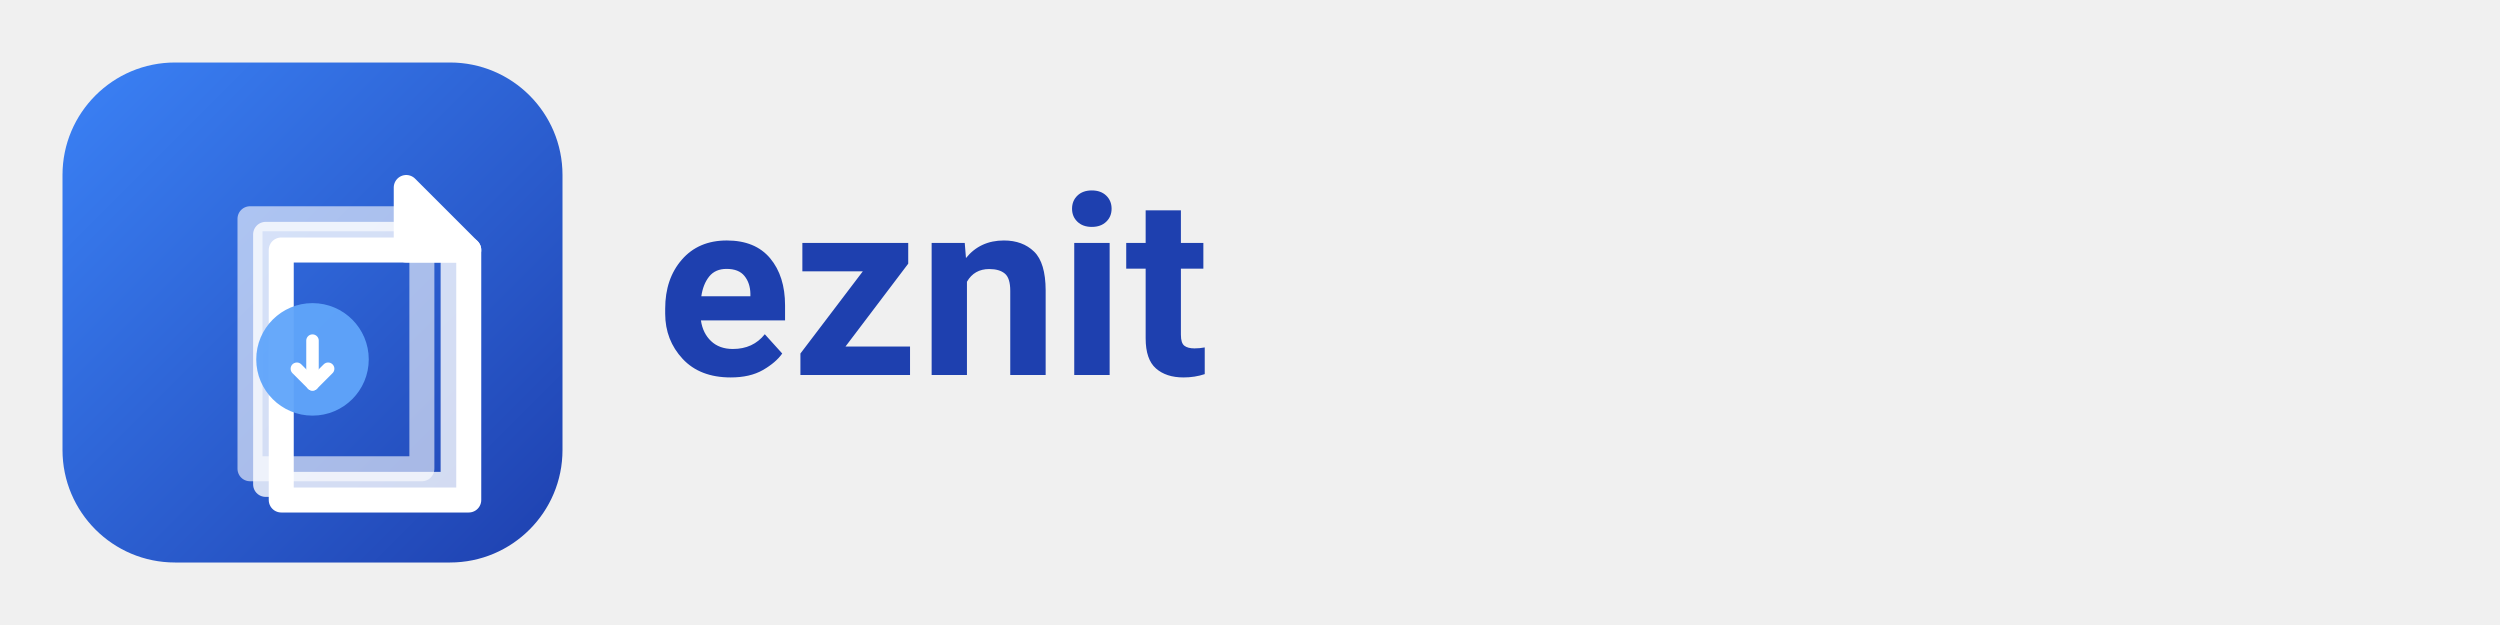
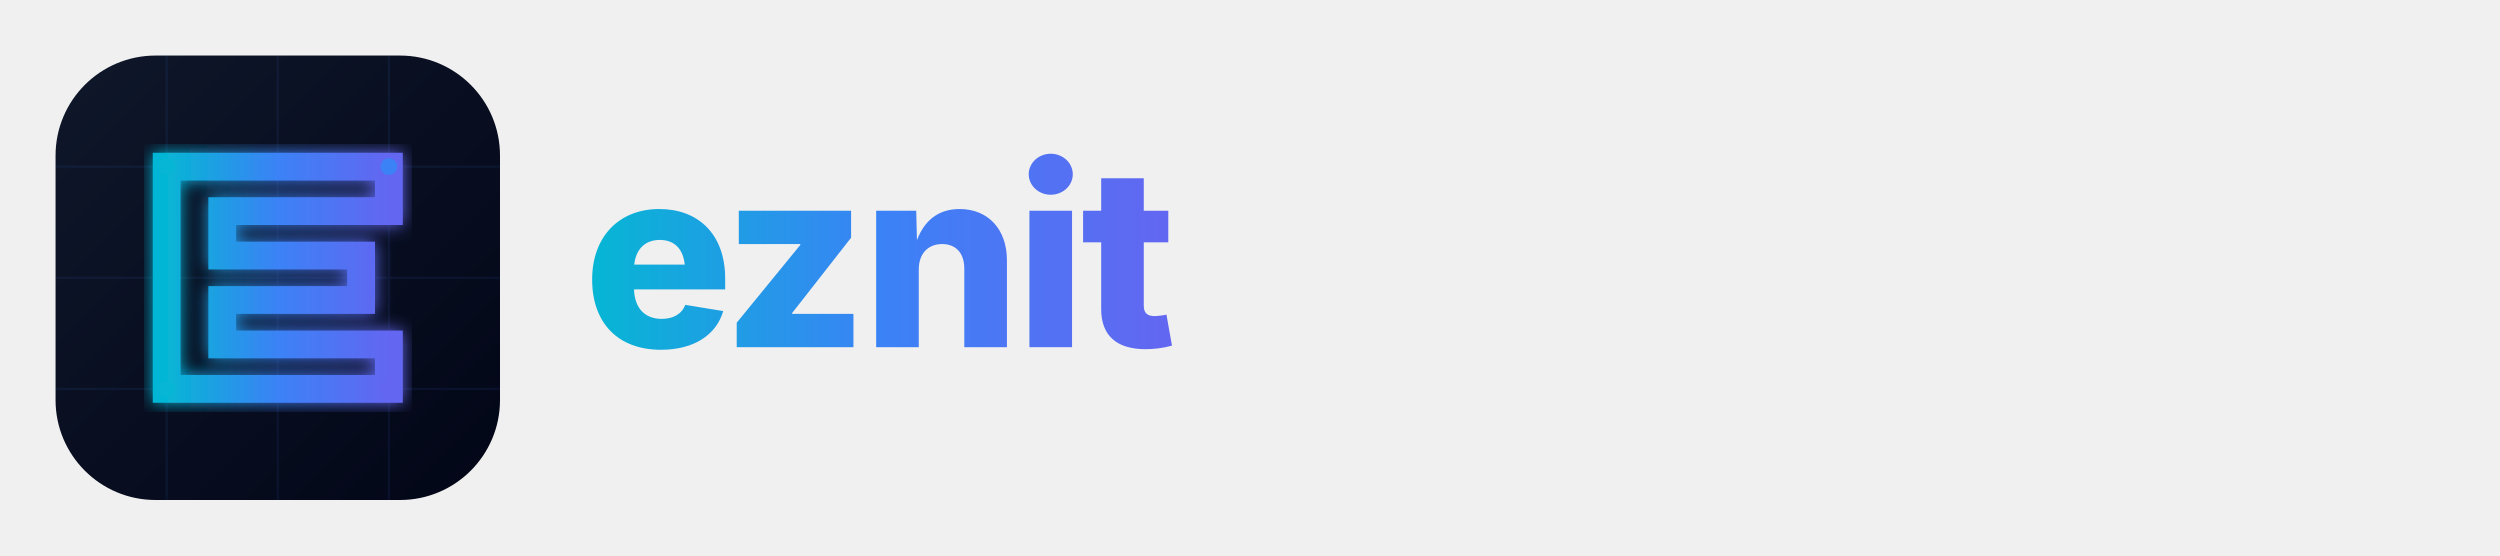
- <svg xmlns="http://www.w3.org/2000/svg" width="800" height="200" viewBox="0 0 800 200">
+ <svg xmlns="http://www.w3.org/2000/svg" width="900" height="200" viewBox="0 0 900 200">
  <defs>
    <linearGradient id="bg" x1="0%" y1="0%" x2="100%" y2="100%">
-       <stop offset="0%" style="stop-color:#3b82f6;stop-opacity:1" />
-       <stop offset="100%" style="stop-color:#1e40af;stop-opacity:1" />
+       <stop offset="0%" style="stop-color:#0f172a;stop-opacity:1" />
+       <stop offset="100%" style="stop-color:#020617;stop-opacity:1" />
    </linearGradient>
+     <linearGradient id="accent" x1="0%" y1="0%" x2="100%" y2="0%">
+       <stop offset="0%" style="stop-color:#06b6d4;stop-opacity:1" />
+       <stop offset="50%" style="stop-color:#3b82f6;stop-opacity:1" />
+       <stop offset="100%" style="stop-color:#6366f1;stop-opacity:1" />
+     </linearGradient>
+     <filter id="glow">
+       <feGaussianBlur stdDeviation="3" result="coloredBlur" />
+       <feMerge>
+         <feMergeNode in="coloredBlur" />
+         <feMergeNode in="SourceGraphic" />
+       </feMerge>
+     </filter>
  </defs>
  <g transform="translate(20, 20)">
    <rect width="160" height="160" rx="36" fill="url(#bg)" />
-     <g fill="none" stroke="#ffffff" stroke-width="8" stroke-linecap="round" stroke-linejoin="round" transform="translate(20, 20)">
-       <path d="M 40 30 L 90 30 L 95 35 L 95 110 L 40 110 Z" opacity="0.6" />
-       <path d="M 45 35 L 100 35 L 105 40 L 105 115 L 45 115 Z" opacity="0.8" />
-       <path d="M 50 40 L 110 40 L 110 120 L 50 120 Z" />
-       <path d="M 90 40 L 110 40 L 90 20 Z" fill="#ffffff" />
+     <g opacity="0.08" stroke="#3b82f6" stroke-width="0.8" clip-path="url(#clip)">
+       <clipPath id="clip">
+         <rect width="160" height="160" rx="36" />
+       </clipPath>
+       <line x1="40" y1="0" x2="40" y2="160" />
+       <line x1="80" y1="0" x2="80" y2="160" />
+       <line x1="120" y1="0" x2="120" y2="160" />
+       <line x1="0" y1="40" x2="160" y2="40" />
+       <line x1="0" y1="80" x2="160" y2="80" />
+       <line x1="0" y1="120" x2="160" y2="120" />
    </g>
-     <g transform="translate(80, 95)">
-       <circle cx="0" cy="0" r="18" fill="#60a5fa" opacity="0.95" />
-       <g fill="none" stroke="#ffffff" stroke-width="4" stroke-linecap="round" stroke-linejoin="round">
-         <path d="M 0 -6 L 0 8" />
-         <polyline points="-5,3 0,8 5,3" />
-       </g>
+     <g transform="translate(40, 40)">
+       <path d="M 0 0 L 80 0 L 80 16 L 20 16 L 20 32 L 70 32 L 70 48 L 20 48 L 20 64 L 80 64 L 80 80 L 0 80 Z" fill="none" stroke="url(#accent)" stroke-width="10" stroke-linecap="square" filter="url(#glow)" />
+       <circle cx="0" cy="0" r="3" fill="#06b6d4" />
+       <circle cx="80" cy="0" r="3" fill="#3b82f6" />
+       <circle cx="80" cy="80" r="3" fill="#6366f1" />
+       <circle cx="0" cy="80" r="3" fill="#06b6d4" />
    </g>
  </g>
-   <text x="210" y="120" font-family="-apple-system, BlinkMacSystemFont, 'Segoe UI', Roboto, 'Helvetica Neue', Arial, sans-serif" font-size="80" font-weight="700" fill="#1e40af">eznit</text>
+   <text x="210" y="125" font-family="-apple-system, BlinkMacSystemFont, 'Inter', 'Segoe UI', Roboto, 'Helvetica Neue', Arial, sans-serif" font-size="90" font-weight="800" fill="url(#accent)" letter-spacing="-2px">eznit</text>
</svg>
